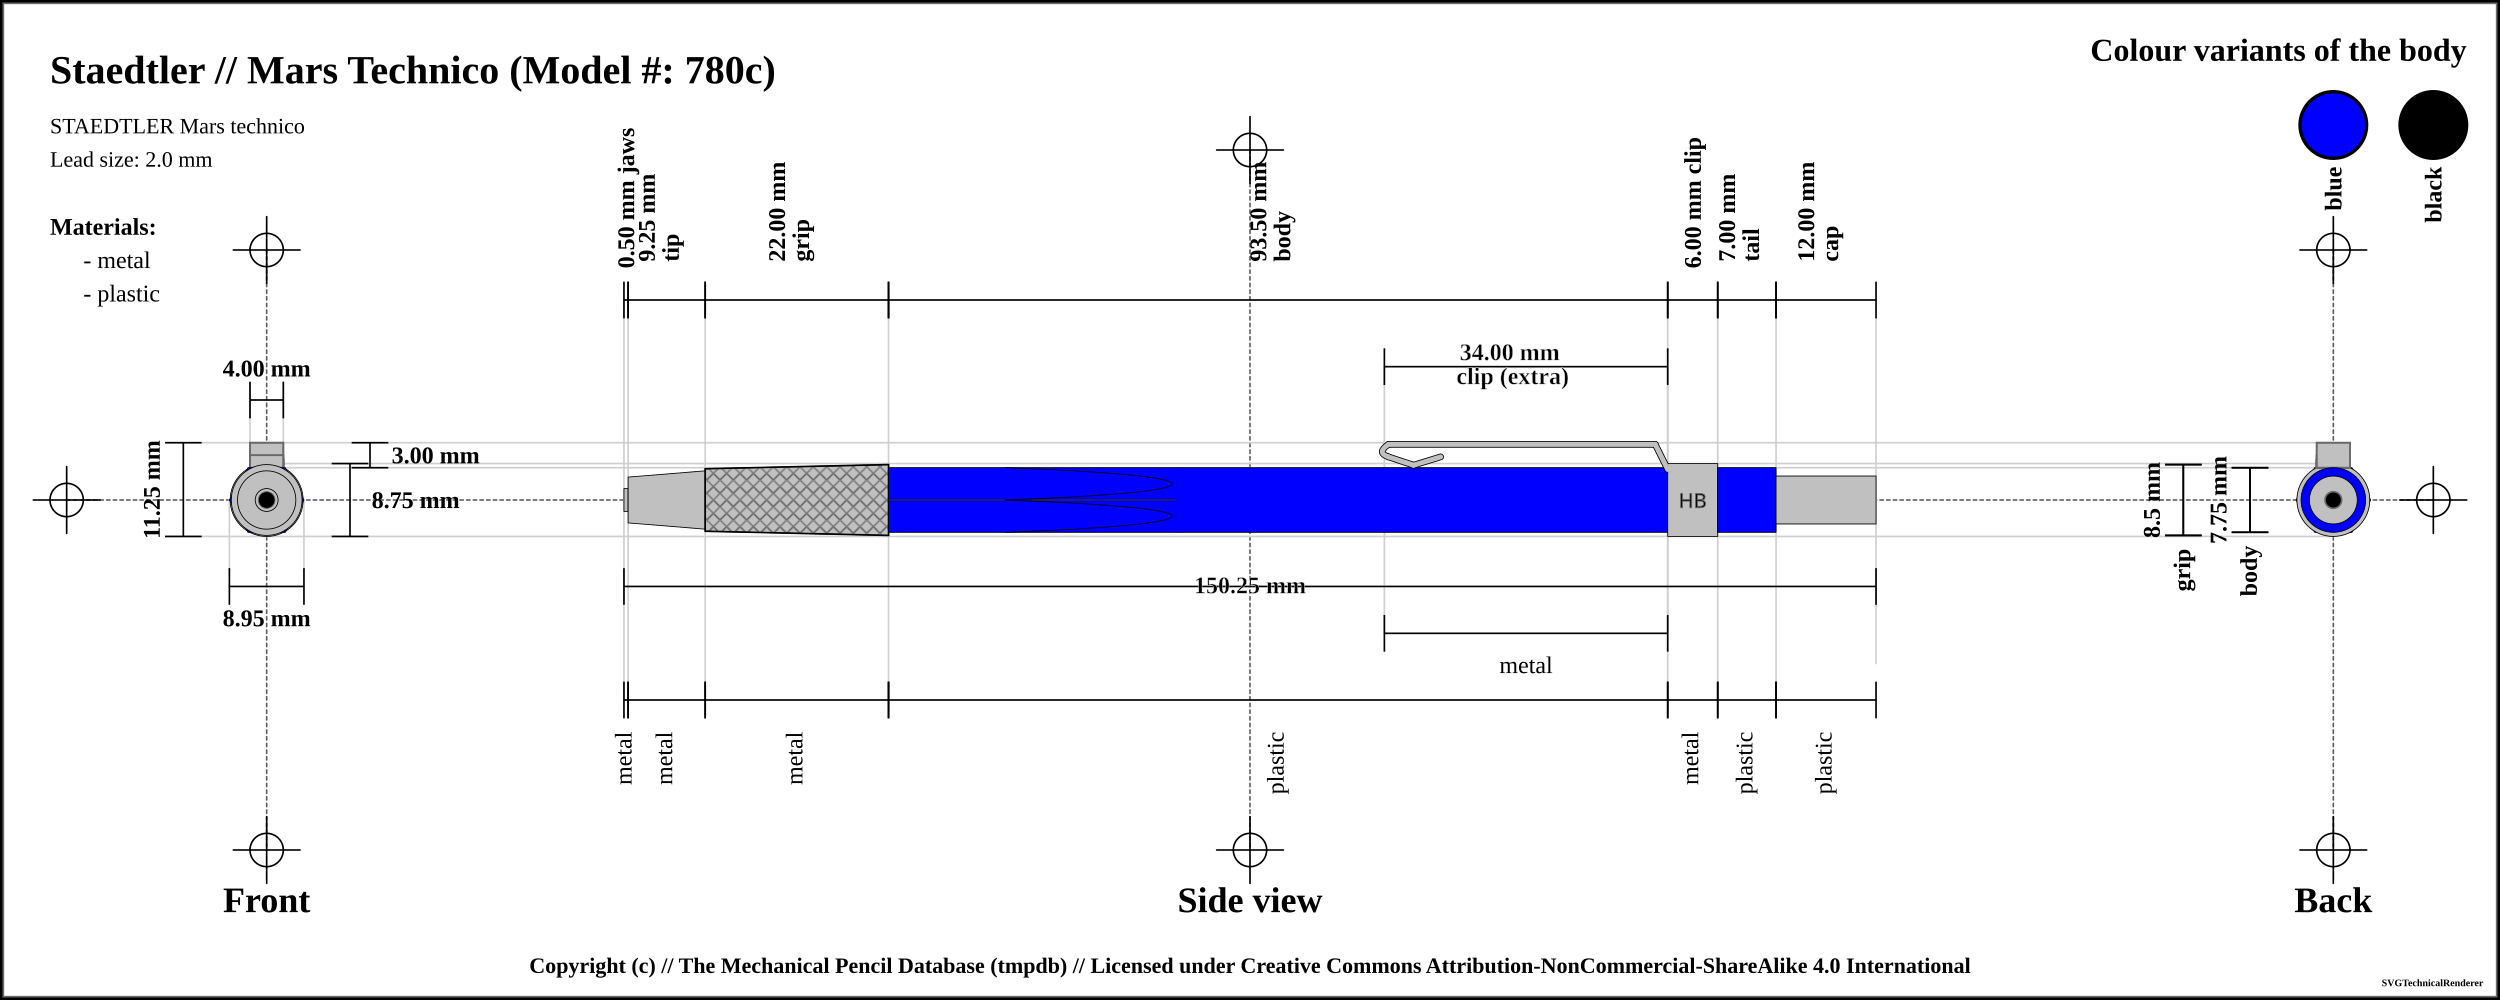
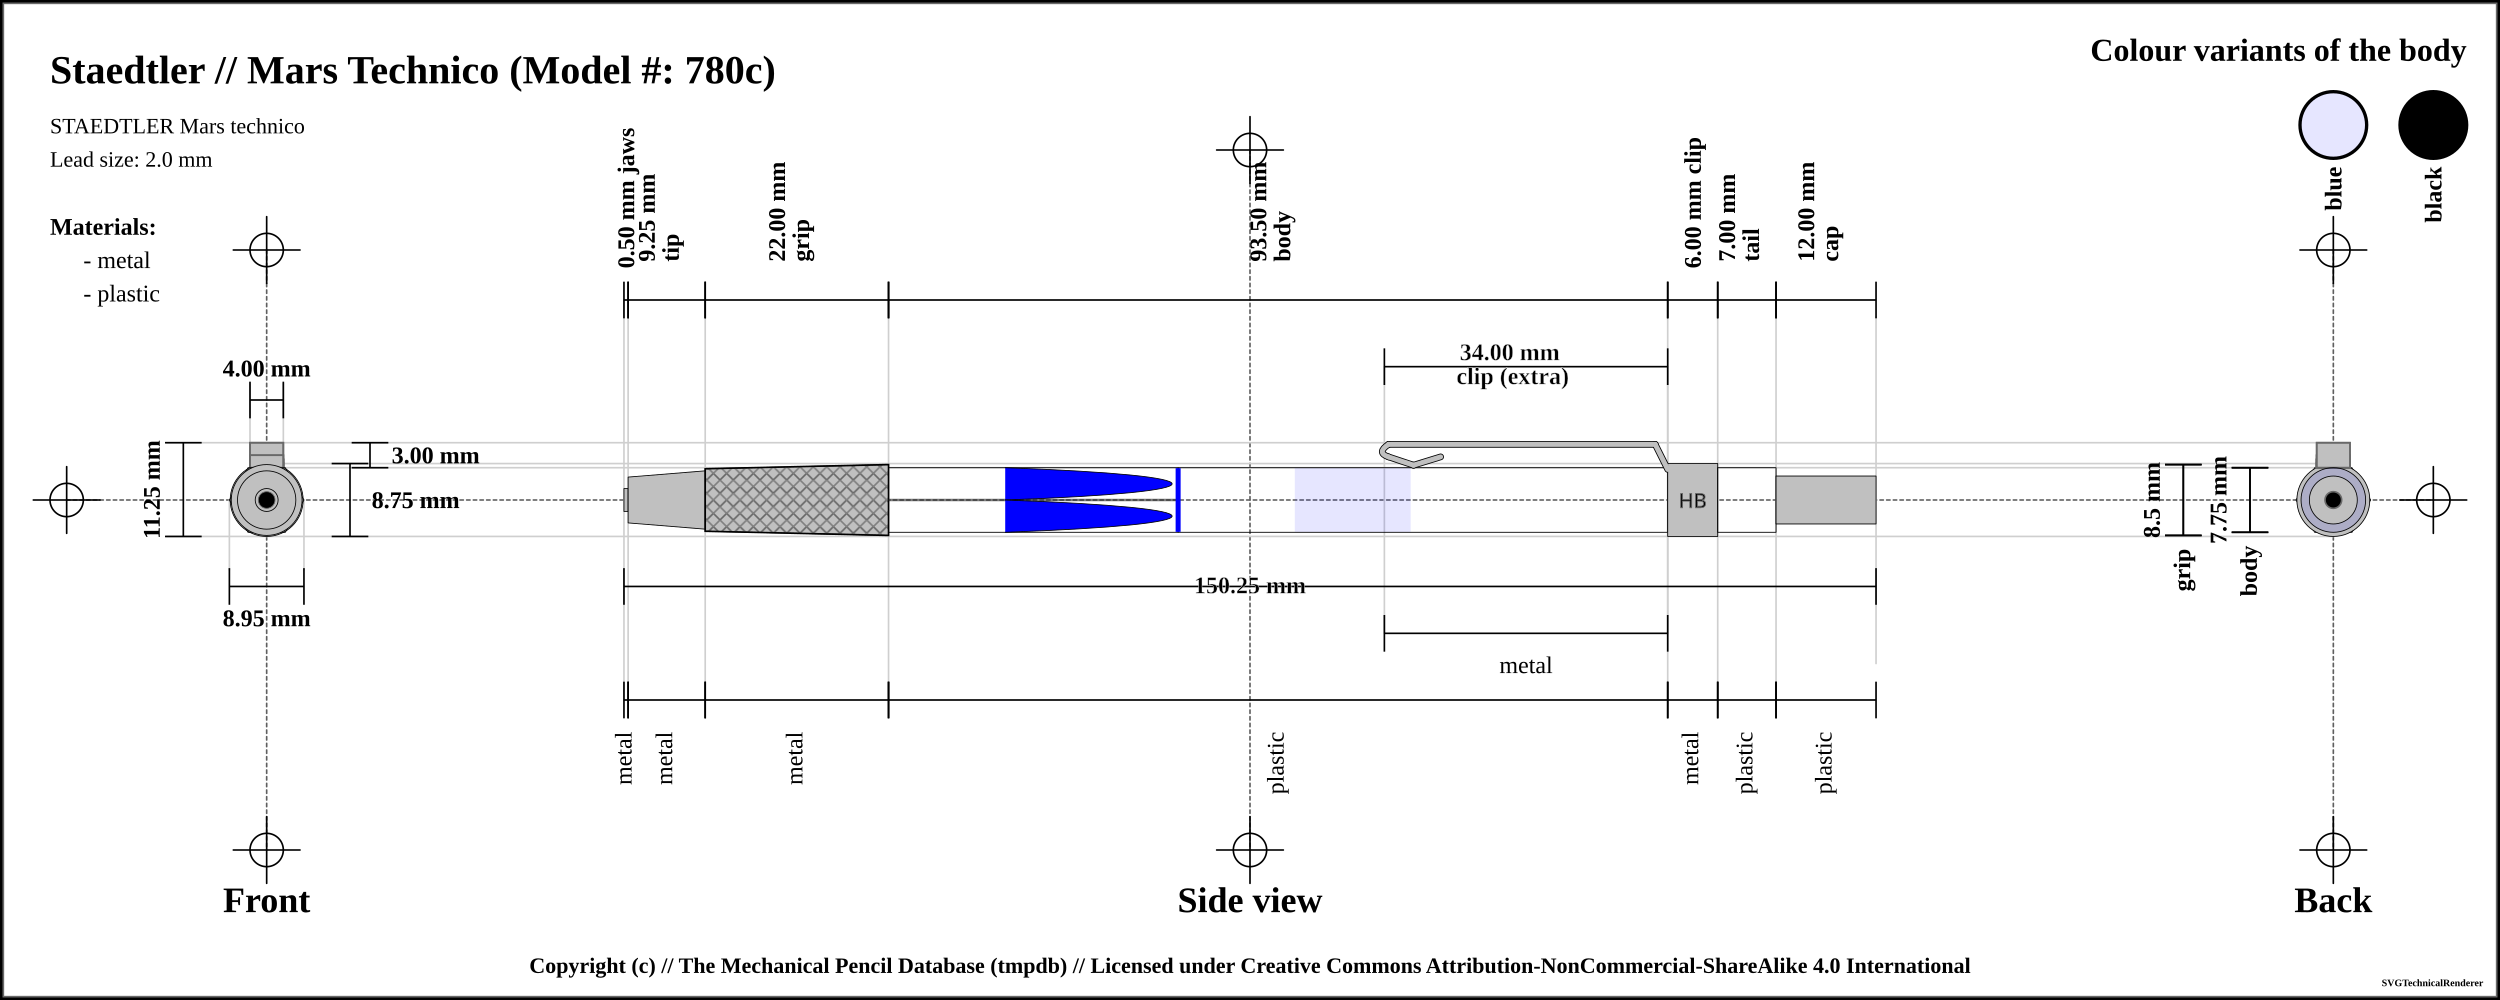
<svg xmlns="http://www.w3.org/2000/svg" width="1500" height="600">
  <pattern id="knurled-large" patternUnits="userSpaceOnUse" width="12" height="12">
    <path stroke="dimgray" stroke-linecap="round" stroke-width="1" d="M 6,6 L 12,12" />
    <path stroke="dimgray" stroke-linecap="round" stroke-width="1" d="M 6,6 L 0,12" />
    <path stroke="gray" stroke-linecap="round" stroke-width="1" d="M 6,6 L 12,0" />
    <path stroke="gray" stroke-linecap="round" stroke-width="1" d="M 6,6 L 0,0" />
  </pattern>
  <pattern id="knurled-small" patternUnits="userSpaceOnUse" width="4" height="4">
    <path stroke="dimgray" stroke-linecap="round" stroke-width="1" d="M 2,2 L 4,4" />
    <path stroke="dimgray" stroke-linecap="round" stroke-width="1" d="M 2,2 L 0,4" />
    <path stroke="gray" stroke-linecap="round" stroke-width="1" d="M 2,2 L 4,0" />
    <path stroke="gray" stroke-linecap="round" stroke-width="1" d="M 2,2 L 0,0" />
  </pattern>
  <pattern id="knurled" patternUnits="userSpaceOnUse" width="8" height="8">
    <path stroke="dimgray" stroke-linecap="round" stroke-width="1" d="M 4,4 L 8,8" />
    <path stroke="dimgray" stroke-linecap="round" stroke-width="1" d="M 4,4 L 0,8" />
    <path stroke="gray" stroke-linecap="round" stroke-width="1" d="M 4,4 L 8,0" />
    <path stroke="gray" stroke-linecap="round" stroke-width="1" d="M 4,4 L 0,0" />
  </pattern>
  <pattern id="lined" patternUnits="userSpaceOnUse" width="3" height="3">
    <path stroke="dimgray" stroke-linecap="round" stroke-width="1" d="M 0,0 L 3,0" />
  </pattern>
  <pattern id="ridged" patternUnits="userSpaceOnUse" width="3" height="3">
    <path stroke="dimgray" stroke-linecap="round" stroke-width="1" d="M 0,0 L 0,3" />
  </pattern>
  <pattern id="spring" patternUnits="userSpaceOnUse" width="8" height="100">
    <path stroke="dimgray" stroke-linecap="round" stroke-width="2" d="M 1,1 L 9,99" />
    <path stroke="white" stroke-linecap="round" stroke-width="1" d="M 1,1 L 9,99" />
  </pattern>
  <pattern id="knurled" patternUnits="userSpaceOnUse" width="8" height="8">
    <path stroke="dimgray" stroke-linecap="round" stroke-width="1" d="M 4,4 L 8,8" />
    <path stroke="dimgray" stroke-linecap="round" stroke-width="1" d="M 4,4 L 0,8" />
    <path stroke="gray" stroke-linecap="round" stroke-width="1" d="M 4,4 L 8,0" />
    <path stroke="gray" stroke-linecap="round" stroke-width="1" d="M 4,4 L 0,0" />
  </pattern>
  <rect x="0" y="0" width="1500" height="600" fill="white" stroke="black" stroke-width="4" />
  <rect x="2" y="2" width="1496" height="596" fill="white" stroke="dimgray" stroke-width="1" />
  <g transform="rotate(0 0 0)">
    <line x1="40" y1="300" x2="1460" y2="300" stroke-linecap="round" stroke="#5f5f5f" stroke-dasharray="2" stroke-width="1" />
    <line x1="20" y1="300" x2="60" y2="300" stroke-linecap="round" stroke="#000000" stroke-width="1" />
    <line x1="40" y1="280" x2="40" y2="320" stroke="#000000" stroke-linecap="round" stroke-width="1" />
    <circle r="10" cx="40" cy="300" fill="white" fill-opacity="0" stroke="#000000" stroke-width="1" />
    <line x1="1440" y1="300" x2="1480" y2="300" stroke-linecap="round" stroke="#000000" stroke-width="1" />
    <line x1="1460" y1="280" x2="1460" y2="320" stroke="#000000" stroke-linecap="round" stroke-width="1" />
    <circle r="10" cx="1460" cy="300" fill="white" fill-opacity="0" stroke="#000000" stroke-width="1" />
    <line x1="750" y1="90" x2="750" y2="510" stroke="#5f5f5f" stroke-linecap="round" stroke-dasharray="2" stroke-width="1" />
    <line x1="730" y1="90" x2="770" y2="90" stroke-linecap="round" stroke="#000000" stroke-width="1" />
    <line x1="750" y1="70" x2="750" y2="110" stroke="#000000" stroke-linecap="round" stroke-width="1" />
    <circle r="10" cx="750" cy="90" fill="white" fill-opacity="0" stroke="#000000" stroke-width="1" />
    <line x1="730" y1="510" x2="770" y2="510" stroke-linecap="round" stroke="#000000" stroke-width="1" />
    <line x1="750" y1="490" x2="750" y2="530" stroke="#000000" stroke-linecap="round" stroke-width="1" />
    <circle r="10" cx="750" cy="510" fill="white" fill-opacity="0" stroke="#000000" stroke-width="1" />
    <line x1="160" y1="150" x2="160" y2="510" stroke="#5f5f5f" stroke-linecap="round" stroke-dasharray="2" stroke-width="1" />
    <line x1="140" y1="150" x2="180" y2="150" stroke-linecap="round" stroke="#000000" stroke-width="1" />
    <line x1="160" y1="130" x2="160" y2="170" stroke="#000000" stroke-linecap="round" stroke-width="1" />
    <circle r="10" cx="160" cy="150" fill="white" fill-opacity="0" stroke="#000000" stroke-width="1" />
    <line x1="140" y1="510" x2="180" y2="510" stroke-linecap="round" stroke="#000000" stroke-width="1" />
    <line x1="160" y1="490" x2="160" y2="530" stroke="#000000" stroke-linecap="round" stroke-width="1" />
    <circle r="10" cx="160" cy="510" fill="white" fill-opacity="0" stroke="#000000" stroke-width="1" />
    <line x1="1400" y1="150" x2="1400" y2="510" stroke="#5f5f5f" stroke-linecap="round" stroke-dasharray="2" stroke-width="1" />
    <line x1="1380" y1="150" x2="1420" y2="150" stroke-linecap="round" stroke="#000000" stroke-width="1" />
    <line x1="1400" y1="130" x2="1400" y2="170" stroke="#000000" stroke-linecap="round" stroke-width="1" />
    <circle r="10" cx="1400" cy="150" fill="white" fill-opacity="0" stroke="#000000" stroke-width="1" />
    <line x1="1380" y1="510" x2="1420" y2="510" stroke-linecap="round" stroke="#000000" stroke-width="1" />
    <line x1="1400" y1="490" x2="1400" y2="530" stroke="#000000" stroke-linecap="round" stroke-width="1" />
    <circle r="10" cx="1400" cy="510" fill="white" fill-opacity="0" stroke="#000000" stroke-width="1" />
    <text x="30" y="50" font-size="2.0em" font-weight="bold"> Staedtler // Mars Technico (Model #: 780c)</text>
    <text x="30" y="80" font-size="1.1em"> STAEDTLER Mars technico</text>
    <text x="30" y="100" font-size="1.1em"> Lead size: 2.0 mm</text>
    <text x="1480" y="30" font-size="1.6em" font-weight="bold" text-anchor="end" dominant-baseline="central">Colour variants of the body</text>
    <rect x="1440" y="55" width="40" rx="50%" ry="50%" height="40" stroke="black" stroke-width="2" fill="black" fill-opacity="1" />
    <text x="1460" y="100" transform="rotate(-90, 1460, 100)" font-size="1.2em" font-weight="bold" text-anchor="end" dominant-baseline="central">black</text>
-     <rect x="1380" y="55" width="40" rx="50%" ry="50%" height="40" stroke="black" stroke-width="2" fill="blue" fill-opacity="1" />
+     <rect x="1380" y="55" width="40" rx="50%" ry="50%" height="40" stroke="black" stroke-width="2" fill="blue" fill-opacity="0.1" />
    <text x="1400" y="100" transform="rotate(-90, 1400, 100)" font-size="1.2em" font-weight="bold" text-anchor="end" dominant-baseline="central">blue</text>
    <text x="30" y="136" font-size="1.2em" font-weight="bold" text-anchor="start" dominant-baseline="central">Materials:</text>
    <text x="50" y="156" font-size="1.2em" text-anchor="start" dominant-baseline="central"> - metal</text>
    <text x="50" y="176" font-size="1.2em" text-anchor="start" dominant-baseline="central"> - plastic</text>
    <line x1="100" y1="265.625" x2="1400" y2="265.625" stroke-linecap="round" stroke="#cfcfcf" stroke-width="1" />
    <line x1="160" y1="280.625" x2="1400" y2="280.625" stroke-linecap="round" stroke="#cfcfcf" stroke-width="1" />
    <line x1="150" y1="230" x2="150" y2="300" stroke="#cfcfcf" stroke-linecap="round" stroke-width="1" />
    <line x1="170" y1="230" x2="170" y2="300" stroke="#cfcfcf" stroke-linecap="round" stroke-width="1" />
    <line x1="160" y1="278.125" x2="1400" y2="278.125" stroke-linecap="round" stroke="#cfcfcf" stroke-width="1" />
    <line x1="100" y1="321.875" x2="1400" y2="321.875" stroke-linecap="round" stroke="#cfcfcf" stroke-width="1" />
    <line x1="137.628" y1="300" x2="137.628" y2="341.875" stroke="#cfcfcf" stroke-linecap="round" stroke-width="1" />
    <line x1="182.372" y1="300" x2="182.372" y2="341.875" stroke="#cfcfcf" stroke-linecap="round" stroke-width="1" />
    <line x1="374.375" y1="180" x2="374.375" y2="420" stroke="#cfcfcf" stroke-linecap="round" stroke-width="1" />
    <line x1="376.875" y1="180" x2="376.875" y2="420" stroke="#cfcfcf" stroke-linecap="round" stroke-width="1" />
    <line x1="423.125" y1="180" x2="423.125" y2="420" stroke="#cfcfcf" stroke-linecap="round" stroke-width="1" />
    <line x1="533.125" y1="180" x2="533.125" y2="420" stroke="#cfcfcf" stroke-linecap="round" stroke-width="1" />
    <line x1="1000.625" y1="180" x2="1000.625" y2="420" stroke="#cfcfcf" stroke-linecap="round" stroke-width="1" />
    <line x1="830.625" y1="220" x2="830.625" y2="380" stroke="#cfcfcf" stroke-linecap="round" stroke-width="1" />
    <line x1="1000.625" y1="220" x2="1000.625" y2="380" stroke="#cfcfcf" stroke-linecap="round" stroke-width="1" />
    <line x1="1030.625" y1="180" x2="1030.625" y2="420" stroke="#cfcfcf" stroke-linecap="round" stroke-width="1" />
    <line x1="1065.625" y1="180" x2="1065.625" y2="420" stroke="#cfcfcf" stroke-linecap="round" stroke-width="1" />
    <line x1="1125.625" y1="190.125" x2="1125.625" y2="398.125" stroke="#cfcfcf" stroke-linecap="round" stroke-width="1" />
    <text x="160" y="540" font-size="1.8em" font-weight="bold" text-anchor="middle" dominant-baseline="central">Front</text>
    <text x="750" y="540" font-size="1.8em" font-weight="bold" text-anchor="middle" dominant-baseline="central">Side view</text>
    <text x="1400" y="540" font-size="1.8em" font-weight="bold" text-anchor="middle" dominant-baseline="central">Back</text>
    <line x1="150" y1="229" x2="150" y2="251" stroke="black" stroke-width="1" />
    <line x1="150" y1="240" x2="170" y2="240" stroke="black" stroke-width="1" />
    <line x1="170" y1="229" x2="170" y2="251" stroke="black" stroke-width="1" />
    <text x="160" y="221" font-size="1.2em" font-weight="bold" text-anchor="middle" dominant-baseline="central" fill="black">
      <tspan x="160" dy="0">4.00 mm</tspan>
    </text>
    <line x1="211" y1="265.625" x2="233" y2="265.625" stroke="black" stroke-width="1" />
    <line x1="222" y1="265.625" x2="222" y2="280.625" stroke="black" stroke-width="1" />
    <line x1="211" y1="280.625" x2="233" y2="280.625" stroke="black" stroke-width="1" />
    <text x="235" y="273.125" font-size="1.2em" font-weight="bold" text-anchor="start" dominant-baseline="central" fill="black">3.00 mm</text>
    <line x1="199" y1="278.125" x2="221" y2="278.125" stroke="black" stroke-width="1" />
    <line x1="210" y1="278.125" x2="210" y2="321.875" stroke="black" stroke-width="1" />
    <line x1="199" y1="321.875" x2="221" y2="321.875" stroke="black" stroke-width="1" />
    <text x="223" y="300" font-size="1.2em" font-weight="bold" text-anchor="start" dominant-baseline="central" fill="black">8.75 mm</text>
    <line x1="99" y1="265.625" x2="121" y2="265.625" stroke="black" stroke-width="1" />
    <line x1="110" y1="265.625" x2="110" y2="321.875" stroke="black" stroke-width="1" />
    <line x1="99" y1="321.875" x2="121" y2="321.875" stroke="black" stroke-width="1" />
    <text x="91" y="293.75" transform="rotate(-90, 91, 293.75)" font-size="1.2em" font-weight="bold" text-anchor="middle" dominant-baseline="central" fill="black">11.25 mm</text>
    <line x1="137.628" y1="340.875" x2="137.628" y2="362.875" stroke="black" stroke-width="1" />
    <line x1="137.628" y1="351.875" x2="182.372" y2="351.875" stroke="black" stroke-width="1" />
    <line x1="182.372" y1="340.875" x2="182.372" y2="362.875" stroke="black" stroke-width="1" />
    <text x="160" y="370.875" font-size="1.2em" font-weight="bold" text-anchor="middle" dominant-baseline="central" fill="black">
      <tspan x="160" dy="0">8.95 mm</tspan>
    </text>
    <line x1="374.375" y1="169" x2="374.375" y2="191" stroke="black" stroke-width="1" />
    <line x1="374.375" y1="180" x2="376.875" y2="180" stroke="black" stroke-width="1" />
    <line x1="376.875" y1="169" x2="376.875" y2="191" stroke="black" stroke-width="1" />
    <text x="375.625" y="161" font-size="1.2em" transform="rotate(-90, 375.625, 161)" font-weight="bold" text-anchor="start" dominant-baseline="central" fill="black">
      <tspan x="375.625" dy="0">0.50 mm jaws</tspan>
    </text>
    <line x1="376.875" y1="169" x2="376.875" y2="191" stroke="black" stroke-width="1" />
    <line x1="376.875" y1="180" x2="423.125" y2="180" stroke="black" stroke-width="1" />
    <line x1="423.125" y1="169" x2="423.125" y2="191" stroke="black" stroke-width="1" />
    <text x="400" y="161" font-size="1.2em" transform="rotate(-90, 388, 161)" font-weight="bold" text-anchor="start" dominant-baseline="central" fill="black">
      <tspan x="392" dy="0">9.25 mm</tspan>
      <tspan x="392" dy="1em">tip</tspan>
    </text>
    <line x1="423.125" y1="169" x2="423.125" y2="191" stroke="black" stroke-width="1" />
    <line x1="423.125" y1="180" x2="533.125" y2="180" stroke="black" stroke-width="1" />
    <line x1="533.125" y1="169" x2="533.125" y2="191" stroke="black" stroke-width="1" />
    <text x="478.125" y="161" font-size="1.2em" transform="rotate(-90, 466.125, 161)" font-weight="bold" text-anchor="start" dominant-baseline="central" fill="black">
      <tspan x="470.125" dy="0">22.00 mm</tspan>
      <tspan x="470.125" dy="1em">grip</tspan>
    </text>
    <line x1="533.125" y1="169" x2="533.125" y2="191" stroke="black" stroke-width="1" />
    <line x1="533.125" y1="180" x2="1000.625" y2="180" stroke="black" stroke-width="1" />
    <line x1="1000.625" y1="169" x2="1000.625" y2="191" stroke="black" stroke-width="1" />
    <text x="766.875" y="161" font-size="1.2em" transform="rotate(-90, 754.875, 161)" font-weight="bold" text-anchor="start" dominant-baseline="central" fill="black">
      <tspan x="758.875" dy="0">93.50 mm</tspan>
      <tspan x="758.875" dy="1em">body</tspan>
    </text>
    <line x1="1000.625" y1="169" x2="1000.625" y2="191" stroke="black" stroke-width="1" />
    <line x1="1000.625" y1="180" x2="1030.625" y2="180" stroke="black" stroke-width="1" />
    <line x1="1030.625" y1="169" x2="1030.625" y2="191" stroke="black" stroke-width="1" />
    <text x="1015.625" y="161" font-size="1.2em" transform="rotate(-90, 1015.625, 161)" font-weight="bold" text-anchor="start" dominant-baseline="central" fill="black">
      <tspan x="1015.625" dy="0">6.00 mm clip</tspan>
    </text>
    <line x1="830.625" y1="209" x2="830.625" y2="231" stroke="black" stroke-width="1" />
    <line x1="830.625" y1="220" x2="1000.625" y2="220" stroke="black" stroke-width="1" />
    <line x1="1000.625" y1="209" x2="1000.625" y2="231" stroke="black" stroke-width="1" />
    <text x="915.625" y="212" font-weight="bold" font-size="1.2em" stroke="white" stroke-width="0.25" text-anchor="middle" dominant-baseline="middle" fill="black">
      <tspan x="907.625" dy="0">34.00 mm</tspan>
      <tspan x="907.625" dy="1em">clip (extra)</tspan>
    </text>
    <line x1="1030.625" y1="169" x2="1030.625" y2="191" stroke="black" stroke-width="1" />
    <line x1="1030.625" y1="180" x2="1065.625" y2="180" stroke="black" stroke-width="1" />
    <line x1="1065.625" y1="169" x2="1065.625" y2="191" stroke="black" stroke-width="1" />
    <text x="1048.125" y="161" font-size="1.2em" transform="rotate(-90, 1036.125, 161)" font-weight="bold" text-anchor="start" dominant-baseline="central" fill="black">
      <tspan x="1040.125" dy="0">7.00 mm</tspan>
      <tspan x="1040.125" dy="1em">tail</tspan>
    </text>
    <line x1="1065.625" y1="169" x2="1065.625" y2="191" stroke="black" stroke-width="1" />
    <line x1="1065.625" y1="180" x2="1125.625" y2="180" stroke="black" stroke-width="1" />
    <line x1="1125.625" y1="169" x2="1125.625" y2="191" stroke="black" stroke-width="1" />
    <text x="1095.625" y="161" font-size="1.2em" transform="rotate(-90, 1083.625, 161)" font-weight="bold" text-anchor="start" dominant-baseline="central" fill="black">
      <tspan x="1087.625" dy="0">12.00 mm</tspan>
      <tspan x="1087.625" dy="1em">cap</tspan>
    </text>
    <line x1="1299" y1="278.75" x2="1321" y2="278.75" stroke="black" stroke-width="1" />
    <line x1="1310" y1="278.75" x2="1310" y2="321.25" stroke="black" stroke-width="1" />
    <line x1="1299" y1="321.25" x2="1321" y2="321.25" stroke="black" stroke-width="1" />
    <text x="1291" y="300" transform="rotate(-90, 1291, 300)" font-size="1.2em" font-weight="bold" text-anchor="middle" dominant-baseline="central" fill="black">8.5 mm</text>
    <line x1="1299" y1="278.75" x2="1321" y2="278.75" stroke="black" stroke-width="1" />
    <line x1="1310" y1="278.75" x2="1310" y2="321.25" stroke="black" stroke-width="1" />
    <line x1="1299" y1="321.25" x2="1321" y2="321.25" stroke="black" stroke-width="1" />
    <text x="1310" y="329.25" transform="rotate(-90, 1310, 329.25)" font-weight="bold" font-size="1.2em" text-anchor="end" dominant-baseline="middle" fill="black">grip</text>
    <line x1="1339" y1="280.625" x2="1361" y2="280.625" stroke="black" stroke-width="1" />
    <line x1="1350" y1="280.625" x2="1350" y2="319.375" stroke="black" stroke-width="1" />
    <line x1="1339" y1="319.375" x2="1361" y2="319.375" stroke="black" stroke-width="1" />
    <text x="1331" y="300" transform="rotate(-90, 1331, 300)" font-size="1.2em" font-weight="bold" text-anchor="middle" dominant-baseline="central" fill="black">7.75 mm</text>
    <line x1="1339" y1="280.625" x2="1361" y2="280.625" stroke="black" stroke-width="1" />
    <line x1="1350" y1="280.625" x2="1350" y2="319.375" stroke="black" stroke-width="1" />
    <line x1="1339" y1="319.375" x2="1361" y2="319.375" stroke="black" stroke-width="1" />
    <text x="1350" y="327.375" transform="rotate(-90, 1350, 327.375)" font-weight="bold" font-size="1.2em" text-anchor="end" dominant-baseline="middle" fill="black">body</text>
    <line x1="374.375" y1="340.875" x2="374.375" y2="362.875" stroke="black" stroke-width="1" />
    <line x1="374.375" y1="351.875" x2="1125.625" y2="351.875" stroke="black" stroke-width="1" />
    <line x1="1125.625" y1="340.875" x2="1125.625" y2="362.875" stroke="black" stroke-width="1" />
    <text x="750" y="351.875" font-weight="bold" font-size="1.2em" stroke="white" stroke-width="0.25" text-anchor="middle" dominant-baseline="middle" fill="black">
      <tspan x="750" dy="0">150.25 mm</tspan>
    </text>
    <line x1="374.375" y1="409" x2="374.375" y2="431" stroke="black" stroke-width="1" />
    <line x1="374.375" y1="420" x2="376.875" y2="420" stroke="black" stroke-width="1" />
    <line x1="376.875" y1="409" x2="376.875" y2="431" stroke="black" stroke-width="1" />
    <text x="375.625" y="439" font-size="1.2em" transform="rotate(-90, 375.625, 439)" text-anchor="end" dominant-baseline="middle" fill="black">
      <tspan x="375.625" dy="0">metal</tspan>
    </text>
    <line x1="376.875" y1="409" x2="376.875" y2="431" stroke="black" stroke-width="1" />
    <line x1="376.875" y1="420" x2="423.125" y2="420" stroke="black" stroke-width="1" />
    <line x1="423.125" y1="409" x2="423.125" y2="431" stroke="black" stroke-width="1" />
    <text x="400" y="439" font-size="1.2em" transform="rotate(-90, 400, 439)" text-anchor="end" dominant-baseline="middle" fill="black">
      <tspan x="400" dy="0">metal</tspan>
    </text>
    <line x1="423.125" y1="409" x2="423.125" y2="431" stroke="black" stroke-width="1" />
    <line x1="423.125" y1="420" x2="533.125" y2="420" stroke="black" stroke-width="1" />
    <line x1="533.125" y1="409" x2="533.125" y2="431" stroke="black" stroke-width="1" />
    <text x="478.125" y="439" font-size="1.2em" transform="rotate(-90, 478.125, 439)" text-anchor="end" dominant-baseline="middle" fill="black">
      <tspan x="478.125" dy="0">metal</tspan>
    </text>
    <line x1="533.125" y1="409" x2="533.125" y2="431" stroke="black" stroke-width="1" />
    <line x1="533.125" y1="420" x2="1000.625" y2="420" stroke="black" stroke-width="1" />
    <line x1="1000.625" y1="409" x2="1000.625" y2="431" stroke="black" stroke-width="1" />
    <text x="766.875" y="439" font-size="1.2em" transform="rotate(-90, 766.875, 439)" text-anchor="end" dominant-baseline="middle" fill="black">
      <tspan x="766.875" dy="0">plastic</tspan>
    </text>
    <line x1="830.625" y1="369" x2="830.625" y2="391" stroke="black" stroke-width="1" />
    <line x1="830.625" y1="380" x2="1000.625" y2="380" stroke="black" stroke-width="1" />
    <line x1="1000.625" y1="369" x2="1000.625" y2="391" stroke="black" stroke-width="1" />
    <text x="915.625" y="399" font-size="1.2em" text-anchor="middle" dominant-baseline="central" fill="black">
      <tspan x="915.625" dy="0">metal</tspan>
    </text>
    <line x1="1000.625" y1="409" x2="1000.625" y2="431" stroke="black" stroke-width="1" />
    <line x1="1000.625" y1="420" x2="1030.625" y2="420" stroke="black" stroke-width="1" />
    <line x1="1030.625" y1="409" x2="1030.625" y2="431" stroke="black" stroke-width="1" />
    <text x="1015.625" y="439" font-size="1.2em" transform="rotate(-90, 1015.625, 439)" text-anchor="end" dominant-baseline="middle" fill="black">
      <tspan x="1015.625" dy="0">metal</tspan>
    </text>
    <line x1="1030.625" y1="409" x2="1030.625" y2="431" stroke="black" stroke-width="1" />
    <line x1="1030.625" y1="420" x2="1065.625" y2="420" stroke="black" stroke-width="1" />
    <line x1="1065.625" y1="409" x2="1065.625" y2="431" stroke="black" stroke-width="1" />
    <text x="1048.125" y="439" font-size="1.2em" transform="rotate(-90, 1048.125, 439)" text-anchor="end" dominant-baseline="middle" fill="black">
      <tspan x="1048.125" dy="0">plastic</tspan>
    </text>
    <line x1="1065.625" y1="409" x2="1065.625" y2="431" stroke="black" stroke-width="1" />
    <line x1="1065.625" y1="420" x2="1125.625" y2="420" stroke="black" stroke-width="1" />
    <line x1="1125.625" y1="409" x2="1125.625" y2="431" stroke="black" stroke-width="1" />
    <text x="1095.625" y="439" font-size="1.2em" transform="rotate(-90, 1095.625, 439)" text-anchor="end" dominant-baseline="middle" fill="black">
      <tspan x="1095.625" dy="0">plastic</tspan>
    </text>
    <path d="M374.375 293.125 L376.875 293.125 L376.875 306.875 L374.375 306.875 Z" stroke-width="0.5" stroke="black" stroke-linejoin="round" fill="silver" fill-opacity="1" />
    <path d="M376.875 286.25 L423.125 282.5 L423.125 317.5 L376.875 313.75 Z" stroke-width="0.5" stroke="black" stroke-linejoin="round" fill="silver" fill-opacity="1" />
    <path d="M423.125 281.25 L533.125 278.75 L533.125 321.25 L423.125 318.75 Z" stroke-width="0.5" stroke="black" stroke-linejoin="round" fill="silver" fill-opacity="1" />
    <path d="M423.125 281.25 L533.125 278.75 L533.125 321.25 L423.125 318.75 Z" stroke-width="1.0" stroke="black" fill="url(#knurled)" />
-     <path d="M533.125 280.625 L706.875 280.625 L706.875 319.375 L533.125 319.375 Z" stroke-width="0.5" stroke="black" stroke-linejoin="round" fill="blue" fill-opacity="1" />
+     <path d="M533.125 280.625 L706.875 280.625 L706.875 319.375 L533.125 319.375 Z" stroke-width="0.5" stroke="black" stroke-linejoin="round" fill="blue" fill-opacity="0" />
    <line x1="533.125" y1="300" x2="706.875" y2="300" stroke-width="1.5" stroke="black" fill="none" stroke-opacity="0.5" />
    <line x1="533.125" y1="300" x2="706.875" y2="300" stroke-width="0.5" stroke="gray" fill="none" stroke-opacity="0.5" />
-     <path d="M706.875 280.625 L1000.625 280.625 L1000.625 319.375 L706.875 319.375 Z" stroke-width="0.5" stroke="black" stroke-linejoin="round" fill="blue" fill-opacity="1" />
+     <path d="M706.875 280.625 L1000.625 280.625 L1000.625 319.375 L706.875 319.375 Z" stroke-width="0.5" stroke="black" stroke-linejoin="round" fill="blue" fill-opacity="0" />
    <line x1="706.875" y1="280.875" x2="706.875" y2="319.125" stroke="blue" stroke-width="3" />
    <path d="M833.125 274.125 Q825.625 271.625 833.125 266.625" stroke-width="4" stroke="black" fill="none" stroke-linecap="round" />
    <line x1="833.125" y1="266.625" x2="993.125" y2="266.625" stroke-width="4" stroke="black" fill="dimgray" stroke-linecap="round" />
    <line x1="848.125" y1="279.125" x2="833.125" y2="274.125" stroke-width="4" stroke="black" fill="dimgray" stroke-linecap="round" />
    <line x1="864.375" y1="274.125" x2="848.125" y2="279.125" stroke-width="4" stroke="black" fill="dimgray" stroke-linecap="round" />
    <line x1="993.125" y1="266.625" x2="1000.625" y2="281.625" stroke-width="4" stroke="black" fill="dimgray" stroke-linecap="round" />
    <path d="M1000.625 278.125 L1030.625 278.125 L1030.625 321.875 L1000.625 321.875 Z" stroke-width="0.5" stroke="black" stroke-linejoin="round" fill="silver" fill-opacity="1" />
    <text x="1015.625" y="300" text-anchor="middle" dominant-baseline="central">
      <tspan stroke="dimgray" stroke-width="0.5" font-family="sans-serif" fill="black" textLength="{this.width * 5 - 12}"> HB</tspan>
    </text>
    <path d="M833.125 274.125 Q825.625 271.625 833.125 266.625" stroke-width="3" stroke="silver" fill="none" stroke-linecap="round" />
    <line x1="833.125" y1="266.625" x2="993.125" y2="266.625" stroke-width="3" stroke="silver" fill="silver" stroke-linecap="round" />
    <line x1="848.125" y1="279.125" x2="833.125" y2="274.125" stroke-width="3" stroke="silver" fill="silver" stroke-linecap="round" />
    <line x1="864.375" y1="274.125" x2="848.125" y2="279.125" stroke-width="3" stroke="silver" fill="silver" stroke-linecap="round" />
    <line x1="993.125" y1="266.625" x2="1000.625" y2="281.625" stroke-width="3" stroke="silver" fill="silver" stroke-linecap="round" />
-     <path d="M1030.625 280.625 L1065.625 280.625 L1065.625 319.375 L1030.625 319.375 Z" stroke-width="0.5" stroke="black" stroke-linejoin="round" fill="blue" fill-opacity="1" />
+     <path d="M1030.625 280.625 L1065.625 280.625 L1065.625 319.375 L1030.625 319.375 Z" stroke-width="0.5" stroke="black" stroke-linejoin="round" fill="blue" fill-opacity="0" />
    <path d="M1065.625 285.625 L1125.625 285.625 L1125.625 314.375 L1065.625 314.375 Z" stroke-width="0.5" stroke="black" stroke-linejoin="round" fill="silver" fill-opacity="1" />
+     <rect x="776.875" y="280.875" width="69.5" height="38.25" rx="0" ry="0" stroke-width="0.5" stroke="none" fill="blue" fill-opacity="0.1" />
    <path d="M 603.125 280.625 C 736.656 285.469, 736.656 295.156, 603.125 300" stroke-width="0.5" stroke="black" stroke-linecap="round" fill="blue" />
    <path d="M 603.125 319.375 C 736.656 314.531, 736.656 304.844, 603.125 300" stroke-width="0.5" stroke="black" stroke-linecap="round" fill="blue" />
    <circle r="14.375" cx="160" cy="300" fill="silver" fill-opacity="1" stroke="black" stroke-width="0.5" />
-     <circle r="19.375" cx="160" cy="300" fill="blue" fill-opacity="1" stroke="black" stroke-width="0.5" />
+     <circle r="19.375" cx="160" cy="300" fill="blue" fill-opacity="0" stroke="black" stroke-width="0.5" />
    <circle r="21.875" cx="160" cy="300" fill="silver" fill-opacity="1" stroke="black" stroke-width="0.5" />
    <rect x="150" y="265.625" width="20" height="15" rx="0" ry="0" stroke-width="1.0" stroke="dimgray" fill="silver" />
    <rect x="150" y="265.625" width="20" height="15" rx="0" ry="0" stroke-width="1.0" stroke="dimgray" fill="none" />
    <rect x="150" y="275.625" width="20" height="5" rx="0" ry="0" stroke-width="1.0" stroke="dimgray" fill="silver" />
    <rect x="150" y="275.625" width="20" height="5" rx="0" ry="0" stroke-width="1.0" stroke="dimgray" fill="none" />
    <rect x="150" y="275.625" width="20" height="5" rx="0" ry="0" stroke-width="1.0" stroke="dimgray" fill="silver" />
    <rect x="150" y="275.625" width="20" height="5" rx="0" ry="0" stroke-width="1.0" stroke="dimgray" fill="none" />
    <rect x="150" y="277.625" width="20" height="3" rx="0" ry="0" stroke-width="1.0" stroke="dimgray" fill="silver" />
    <rect x="150" y="277.625" width="20" height="3" rx="0" ry="0" stroke-width="1.0" stroke="dimgray" fill="none" />
    <rect x="150" y="273.125" width="20" height="7.5" rx="0" ry="0" stroke-width="1.0" stroke="dimgray" fill="silver" />
    <rect x="150" y="273.125" width="20" height="7.5" rx="0" ry="0" stroke-width="1.0" stroke="dimgray" fill="none" />
-     <circle r="19.375" cx="160" cy="300" fill="blue" fill-opacity="1" stroke="black" stroke-width="0.5" />
-     <polygon points="148.814,280.625 171.186,280.625 182.372,300 171.186,319.375 148.814,319.375 137.628,300 " stroke="black" stroke-width="0.5" fill="blue" fill-opacity="1" />
+     <circle r="19.375" cx="160" cy="300" fill="blue" fill-opacity="0" stroke="black" stroke-width="0.5" />
+     <polygon points="148.814,280.625 171.186,280.625 182.372,300 171.186,319.375 148.814,319.375 137.628,300 " stroke="black" stroke-width="0.5" fill="blue" fill-opacity="0" />
    <circle r="18.75" cx="160" cy="300" stroke="black" stroke-width="0.5" fill="silver" fill-opacity="1" />
    <circle r="21.25" cx="160" cy="300" stroke="black" stroke-width="0.5" fill="silver" fill-opacity="1" />
    <circle r="13.75" cx="160" cy="300" stroke="black" stroke-width="0.5" fill="silver" fill-opacity="1" />
    <circle r="17.5" cx="160" cy="300" stroke="black" stroke-width="0.5" fill="silver" fill-opacity="1" />
    <circle r="6.875" cx="160" cy="300" fill="silver" fill-opacity="1" stroke="black" stroke-width="0.5" />
    <circle r="5" cx="160" cy="300" fill="l" fill-opacity="1" stroke="dimgray" stroke-width="0.5" />
    <circle r="6.875" cx="1400" cy="300" fill="silver" fill-opacity="1" stroke="black" stroke-width="0.5" />
    <circle r="13.75" cx="1400" cy="300" stroke="black" stroke-width="0.5" fill="silver" fill-opacity="1" />
    <circle r="17.5" cx="1400" cy="300" stroke="black" stroke-width="0.5" fill="silver" fill-opacity="1" />
    <circle r="18.75" cx="1400" cy="300" stroke="black" stroke-width="0.5" fill="silver" fill-opacity="1" />
    <circle r="21.25" cx="1400" cy="300" stroke="black" stroke-width="0.5" fill="silver" fill-opacity="1" />
-     <polygon points="1388.814,280.625 1411.186,280.625 1422.372,300 1411.186,319.375 1388.814,319.375 1377.628,300 " stroke="black" stroke-width="0.5" fill="blue" fill-opacity="1" />
-     <circle r="19.375" cx="1400" cy="300" fill="blue" fill-opacity="1" stroke="black" stroke-width="0.5" />
+     <polygon points="1388.814,280.625 1411.186,280.625 1422.372,300 1411.186,319.375 1388.814,319.375 1377.628,300 " stroke="black" stroke-width="0.5" fill="blue" fill-opacity="0.1" />
+     <circle r="19.375" cx="1400" cy="300" fill="blue" fill-opacity="0.1" stroke="black" stroke-width="0.5" />
    <circle r="21.875" cx="1400" cy="300" fill="silver" fill-opacity="1" stroke="black" stroke-width="0.5" />
    <rect x="1390" y="273.125" width="20" height="7.5" rx="0" ry="0" stroke-width="1.0" stroke="dimgray" fill="silver" />
    <rect x="1390" y="273.125" width="20" height="7.5" rx="0" ry="0" stroke-width="1.0" stroke="dimgray" fill="none" />
    <rect x="1390" y="277.625" width="20" height="3" rx="0" ry="0" stroke-width="1.0" stroke="dimgray" fill="silver" />
    <rect x="1390" y="277.625" width="20" height="3" rx="0" ry="0" stroke-width="1.0" stroke="dimgray" fill="none" />
    <rect x="1390" y="275.625" width="20" height="5" rx="0" ry="0" stroke-width="1.0" stroke="dimgray" fill="silver" />
    <rect x="1390" y="275.625" width="20" height="5" rx="0" ry="0" stroke-width="1.0" stroke="dimgray" fill="none" />
    <rect x="1390" y="275.625" width="20" height="5" rx="0" ry="0" stroke-width="1.0" stroke="dimgray" fill="silver" />
    <rect x="1390" y="275.625" width="20" height="5" rx="0" ry="0" stroke-width="1.0" stroke="dimgray" fill="none" />
    <rect x="1390" y="265.625" width="20" height="15" rx="0" ry="0" stroke-width="1.0" stroke="dimgray" fill="silver" />
    <rect x="1390" y="265.625" width="20" height="15" rx="0" ry="0" stroke-width="1.0" stroke="dimgray" fill="none" />
-     <circle r="19.375" cx="1400" cy="300" fill="blue" fill-opacity="1" stroke="black" stroke-width="0.5" />
+     <circle r="19.375" cx="1400" cy="300" fill="blue" fill-opacity="0.1" stroke="black" stroke-width="0.5" />
    <circle r="14.375" cx="1400" cy="300" fill="silver" fill-opacity="1" stroke="black" stroke-width="0.5" />
    <circle r="5" cx="1400" cy="300" fill="l" fill-opacity="1" stroke="dimgray" stroke-width="1" />
  </g>
  <text x="50%" y="580" font-size="1.1em" font-weight="bold" text-anchor="middle" dominant-baseline="middle">Copyright (c) // The Mechanical Pencil Database (tmpdb) // Licensed under Creative Commons Attribution-NonCommercial-ShareAlike 4.0 International</text>
  <text x="1490" y="590" font-size="0.5em" font-weight="bold" text-anchor="end" dominant-baseline="middle">SVGTechnicalRenderer</text>
</svg>
